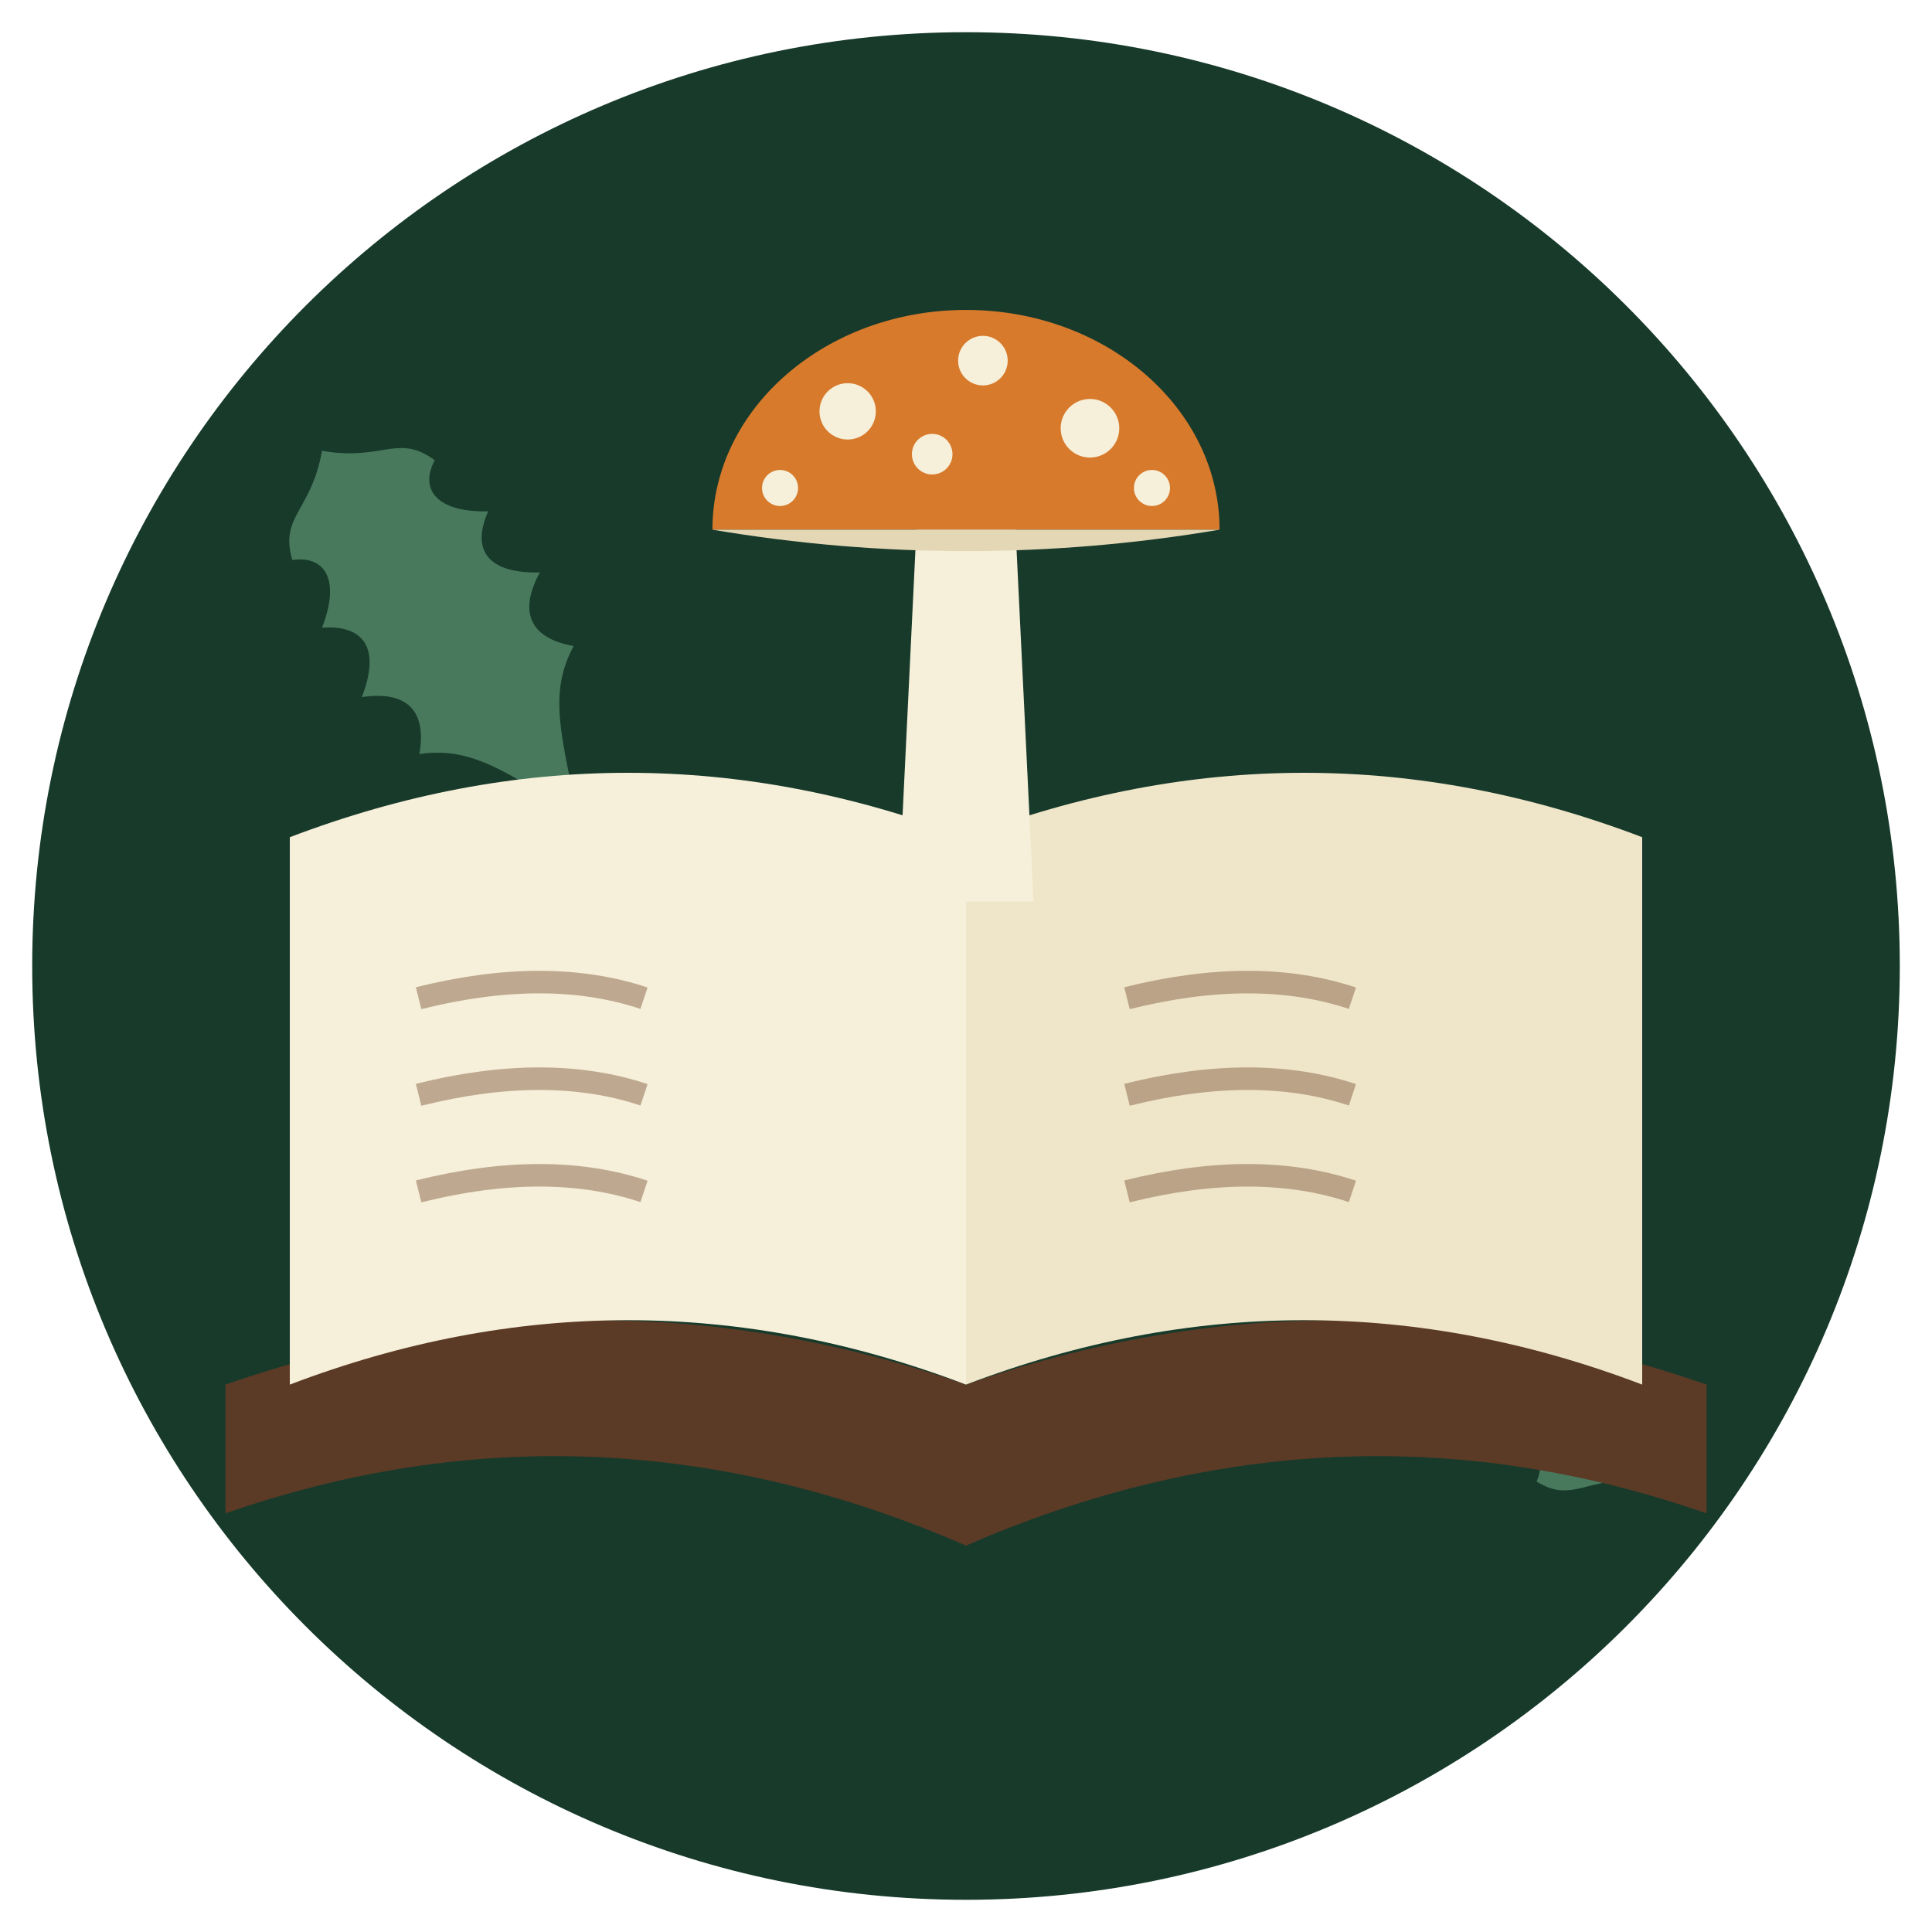
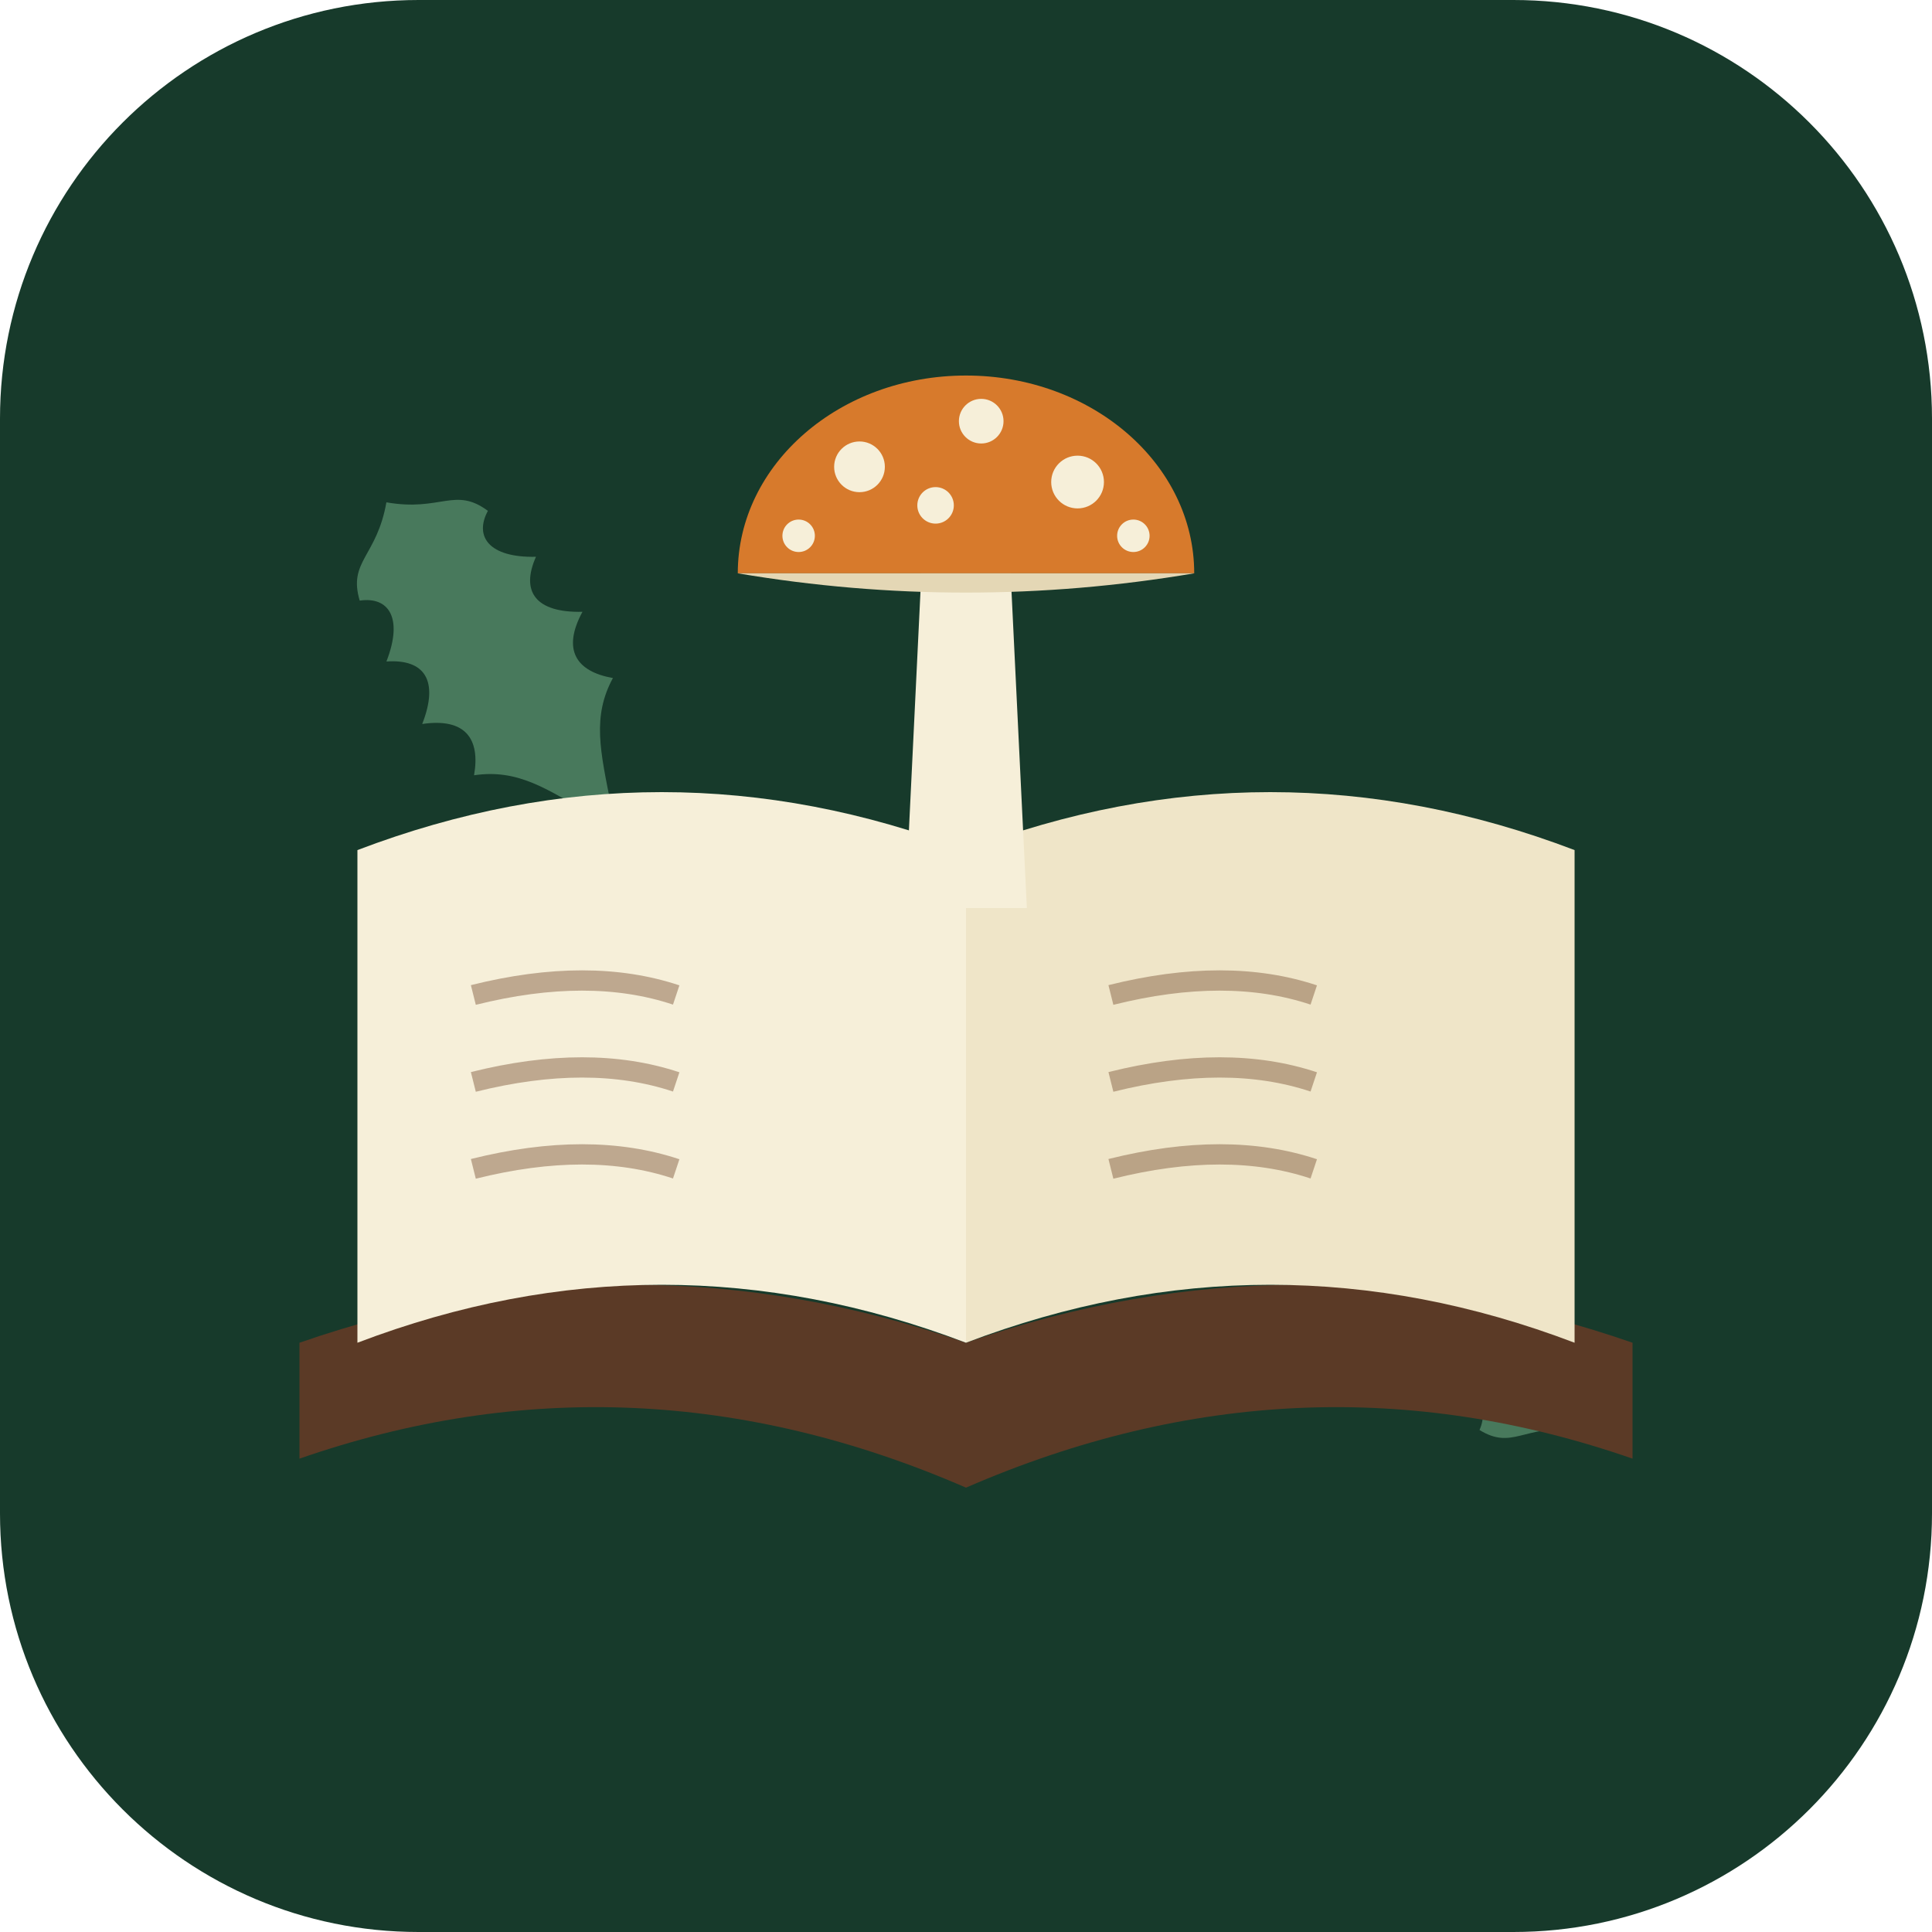
<svg xmlns="http://www.w3.org/2000/svg" viewBox="0 0 120 120" aria-hidden="true">
-   <circle cx="60" cy="60" r="58" fill="#173A2B" />
-   <g opacity=".9">
-     <g transform="translate(20 28) rotate(-35) scale(0.45)">
-       <path d="M0 0 C6 6 10 4 12 10 C8 12 8 16 14 20 C9 23 9 27 15 31 C9 34 9 38 13 42 C7 45 5 50 1.5 58 L1.5 66 L-1.5 66 L-1.5 58 C-5 50 -7 45 -13 42 C-9 38 -9 34 -15 31 C-9 27 -9 23 -14 20 C-8 16 -8 12 -12 10 C-10 4 -6 6 0 0Z" fill="#4E7F62" />
+   <rect width="120" height="120" rx="26" fill="#173A2B" />
+   <g transform="translate(60 60) scale(.9) translate(-60 -60)">
+     <g opacity=".9">
+       <g transform="translate(20 28) rotate(-35) scale(0.45)">
+         <path d="M0 0 C6 6 10 4 12 10 C8 12 8 16 14 20 C9 23 9 27 15 31 C9 34 9 38 13 42 C7 45 5 50 1.5 58 L1.5 66 L-1.5 66 L-1.5 58 C-5 50 -7 45 -13 42 C-9 38 -9 34 -15 31 C-9 27 -9 23 -14 20 C-8 16 -8 12 -12 10 C-10 4 -6 6 0 0Z" fill="#4E7F62" />
+       </g>
+       <g transform="translate(102 92) rotate(140) scale(0.42)">
+         <path d="M0 0 C6 6 10 4 12 10 C8 12 8 16 14 20 C9 23 9 27 15 31 C9 34 9 38 13 42 C7 45 5 50 1.5 58 L1.5 66 L-1.5 66 L-1.5 58 C-5 50 -7 45 -13 42 C-9 38 -9 34 -15 31 C-9 27 -9 23 -14 20 C-8 16 -8 12 -12 10 C-10 4 -6 6 0 0Z" fill="#4E7F62" />
+       </g>
    </g>
-     <g transform="translate(102 92) rotate(140) scale(0.42)">
-       <path d="M0 0 C6 6 10 4 12 10 C8 12 8 16 14 20 C9 23 9 27 15 31 C9 34 9 38 13 42 C7 45 5 50 1.5 58 L1.5 66 L-1.5 66 L-1.5 58 C-5 50 -7 45 -13 42 C-9 38 -9 34 -15 31 C-9 27 -9 23 -14 20 C-8 16 -8 12 -12 10 C-10 4 -6 6 0 0Z" fill="#4E7F62" />
+     <path d="M14 86 Q37 78 60 86 Q83 78 106 86 V94 Q83 86 60 96 Q37 86 14 94Z" fill="#5B3A26" />
+     <path d="M18 52 Q39 44 60 52 V86 Q39 78 18 86Z" fill="#F6EFD9" />
+     <path d="M60 52 Q81 44 102 52 V86 Q81 78 60 86Z" fill="#EFE5C8" />
+     <path d="M26 62 q8 -2 14 0" stroke="#7A5236" stroke-width="1.4" opacity=".45" fill="none" />
+     <path d="M26 68 q8 -2 14 0" stroke="#7A5236" stroke-width="1.4" opacity=".45" fill="none" />
+     <path d="M26 74 q8 -2 14 0" stroke="#7A5236" stroke-width="1.4" opacity=".45" fill="none" />
+     <path d="M70 62 q8 -2 14 0" stroke="#7A5236" stroke-width="1.4" opacity=".45" fill="none" />
+     <path d="M70 68 q8 -2 14 0" stroke="#7A5236" stroke-width="1.4" opacity=".45" fill="none" />
+     <path d="M70 74 q8 -2 14 0" stroke="#7A5236" stroke-width="1.4" opacity=".45" fill="none" />
+     <g transform="translate(60 56) scale(0.7)">
+       <path d="M-6 0 L-4.4 -33 H4.4 L6 0Z" fill="#F6EFD9" />
+       <path d="M-22.5 -33 A22.5 19.5 0 0 1 22.5 -33Z" fill="#D77A2C" />
+       <path d="M-22.5 -33 Q0 -29.2 22.5 -33Z" fill="#E4D7B5" />
+       <circle cx="-10.5" cy="-43.5" r="2.5" fill="#F6EFD9" />
+       <circle cx="1.5" cy="-48" r="2.2" fill="#F6EFD9" />
+       <circle cx="11" cy="-42" r="2.6" fill="#F6EFD9" />
+       <circle cx="-3" cy="-39.7" r="1.8" fill="#F6EFD9" />
+       <circle cx="16.5" cy="-36.7" r="1.6" fill="#F6EFD9" />
+       <circle cx="-16.5" cy="-36.7" r="1.6" fill="#F6EFD9" />
    </g>
  </g>
-   <path d="M14 86 Q37 78 60 86 Q83 78 106 86 V94 Q83 86 60 96 Q37 86 14 94Z" fill="#5B3A26" />
-   <path d="M18 52 Q39 44 60 52 V86 Q39 78 18 86Z" fill="#F6EFD9" />
-   <path d="M60 52 Q81 44 102 52 V86 Q81 78 60 86Z" fill="#EFE5C8" />
-   <path d="M26 62 q8 -2 14 0" stroke="#7A5236" stroke-width="1.4" opacity=".45" fill="none" />
-   <path d="M26 68 q8 -2 14 0" stroke="#7A5236" stroke-width="1.4" opacity=".45" fill="none" />
-   <path d="M26 74 q8 -2 14 0" stroke="#7A5236" stroke-width="1.4" opacity=".45" fill="none" />
-   <path d="M70 62 q8 -2 14 0" stroke="#7A5236" stroke-width="1.4" opacity=".45" fill="none" />
-   <path d="M70 68 q8 -2 14 0" stroke="#7A5236" stroke-width="1.4" opacity=".45" fill="none" />
-   <path d="M70 74 q8 -2 14 0" stroke="#7A5236" stroke-width="1.4" opacity=".45" fill="none" />
-   <g transform="translate(60 56) scale(0.7)">
-     <path d="M-6 0 L-4.4 -33 H4.4 L6 0Z" fill="#F6EFD9" />
-     <path d="M-22.5 -33 A22.5 19.5 0 0 1 22.5 -33Z" fill="#D77A2C" />
-     <path d="M-22.5 -33 Q0 -29.2 22.5 -33Z" fill="#E4D7B5" />
-     <circle cx="-10.5" cy="-43.5" r="2.5" fill="#F6EFD9" />
-     <circle cx="1.5" cy="-48" r="2.2" fill="#F6EFD9" />
-     <circle cx="11" cy="-42" r="2.6" fill="#F6EFD9" />
-     <circle cx="-3" cy="-39.7" r="1.8" fill="#F6EFD9" />
-     <circle cx="16.5" cy="-36.7" r="1.6" fill="#F6EFD9" />
-     <circle cx="-16.5" cy="-36.7" r="1.6" fill="#F6EFD9" />
-   </g>
</svg>
